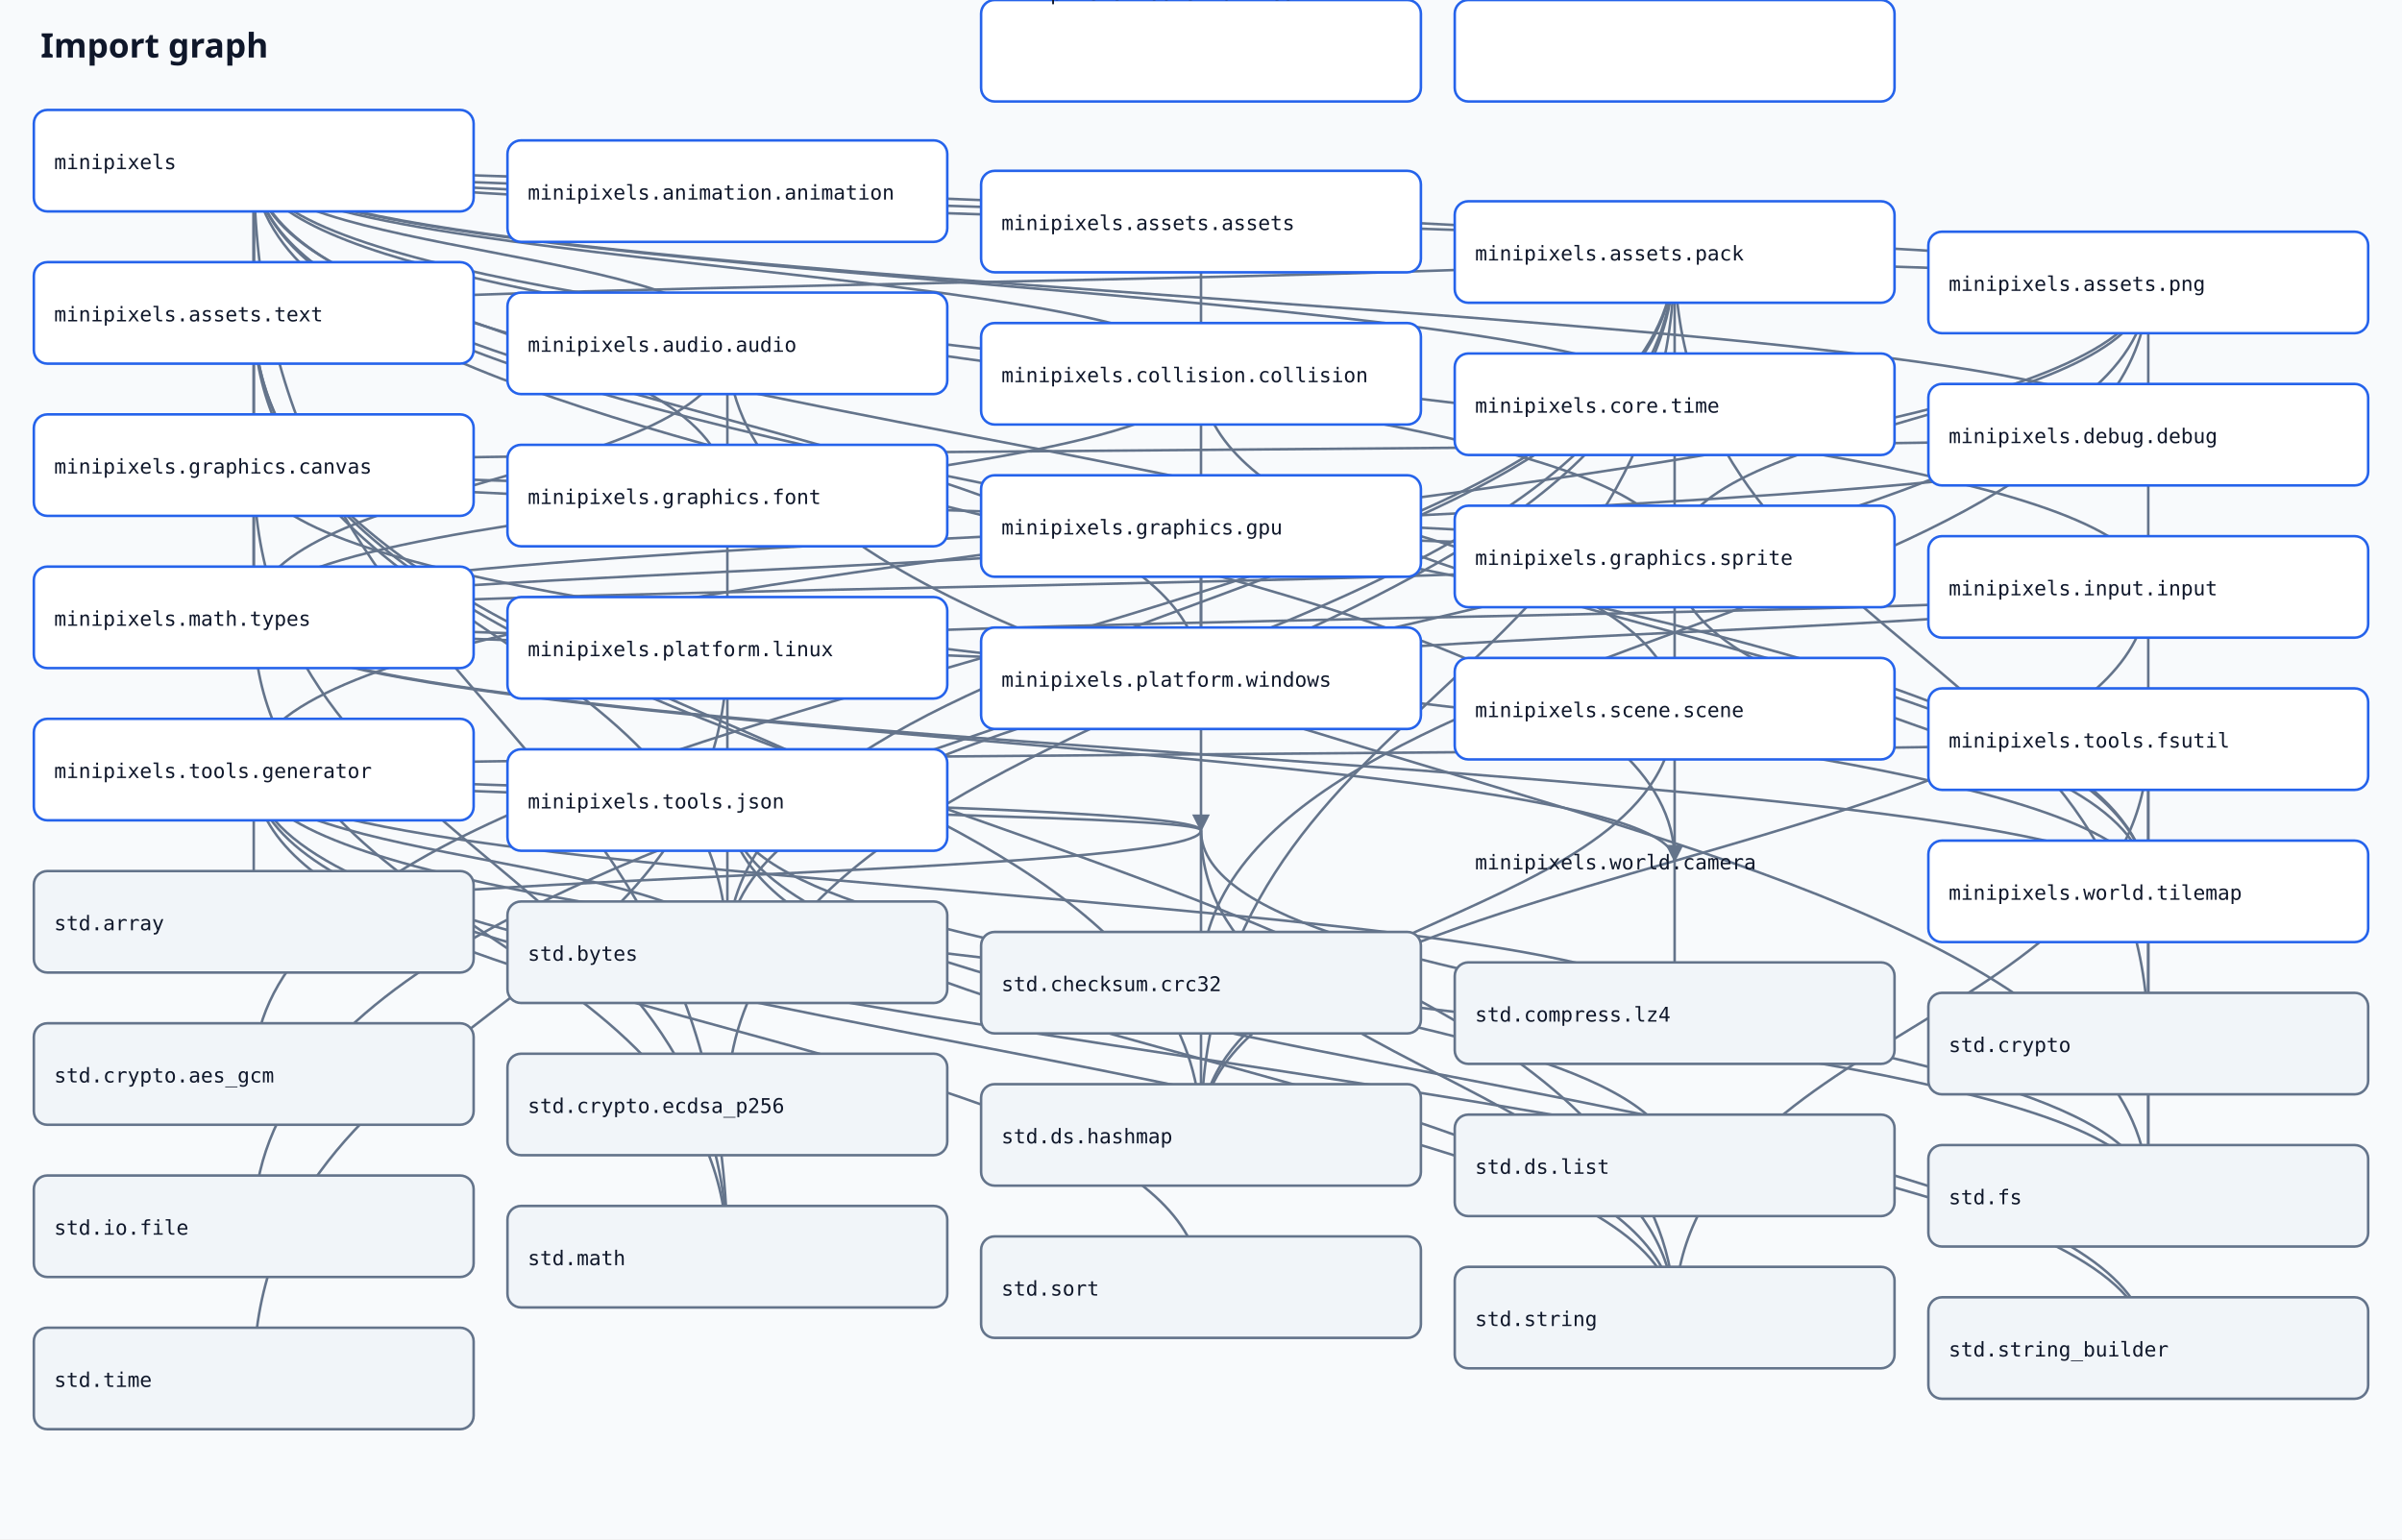
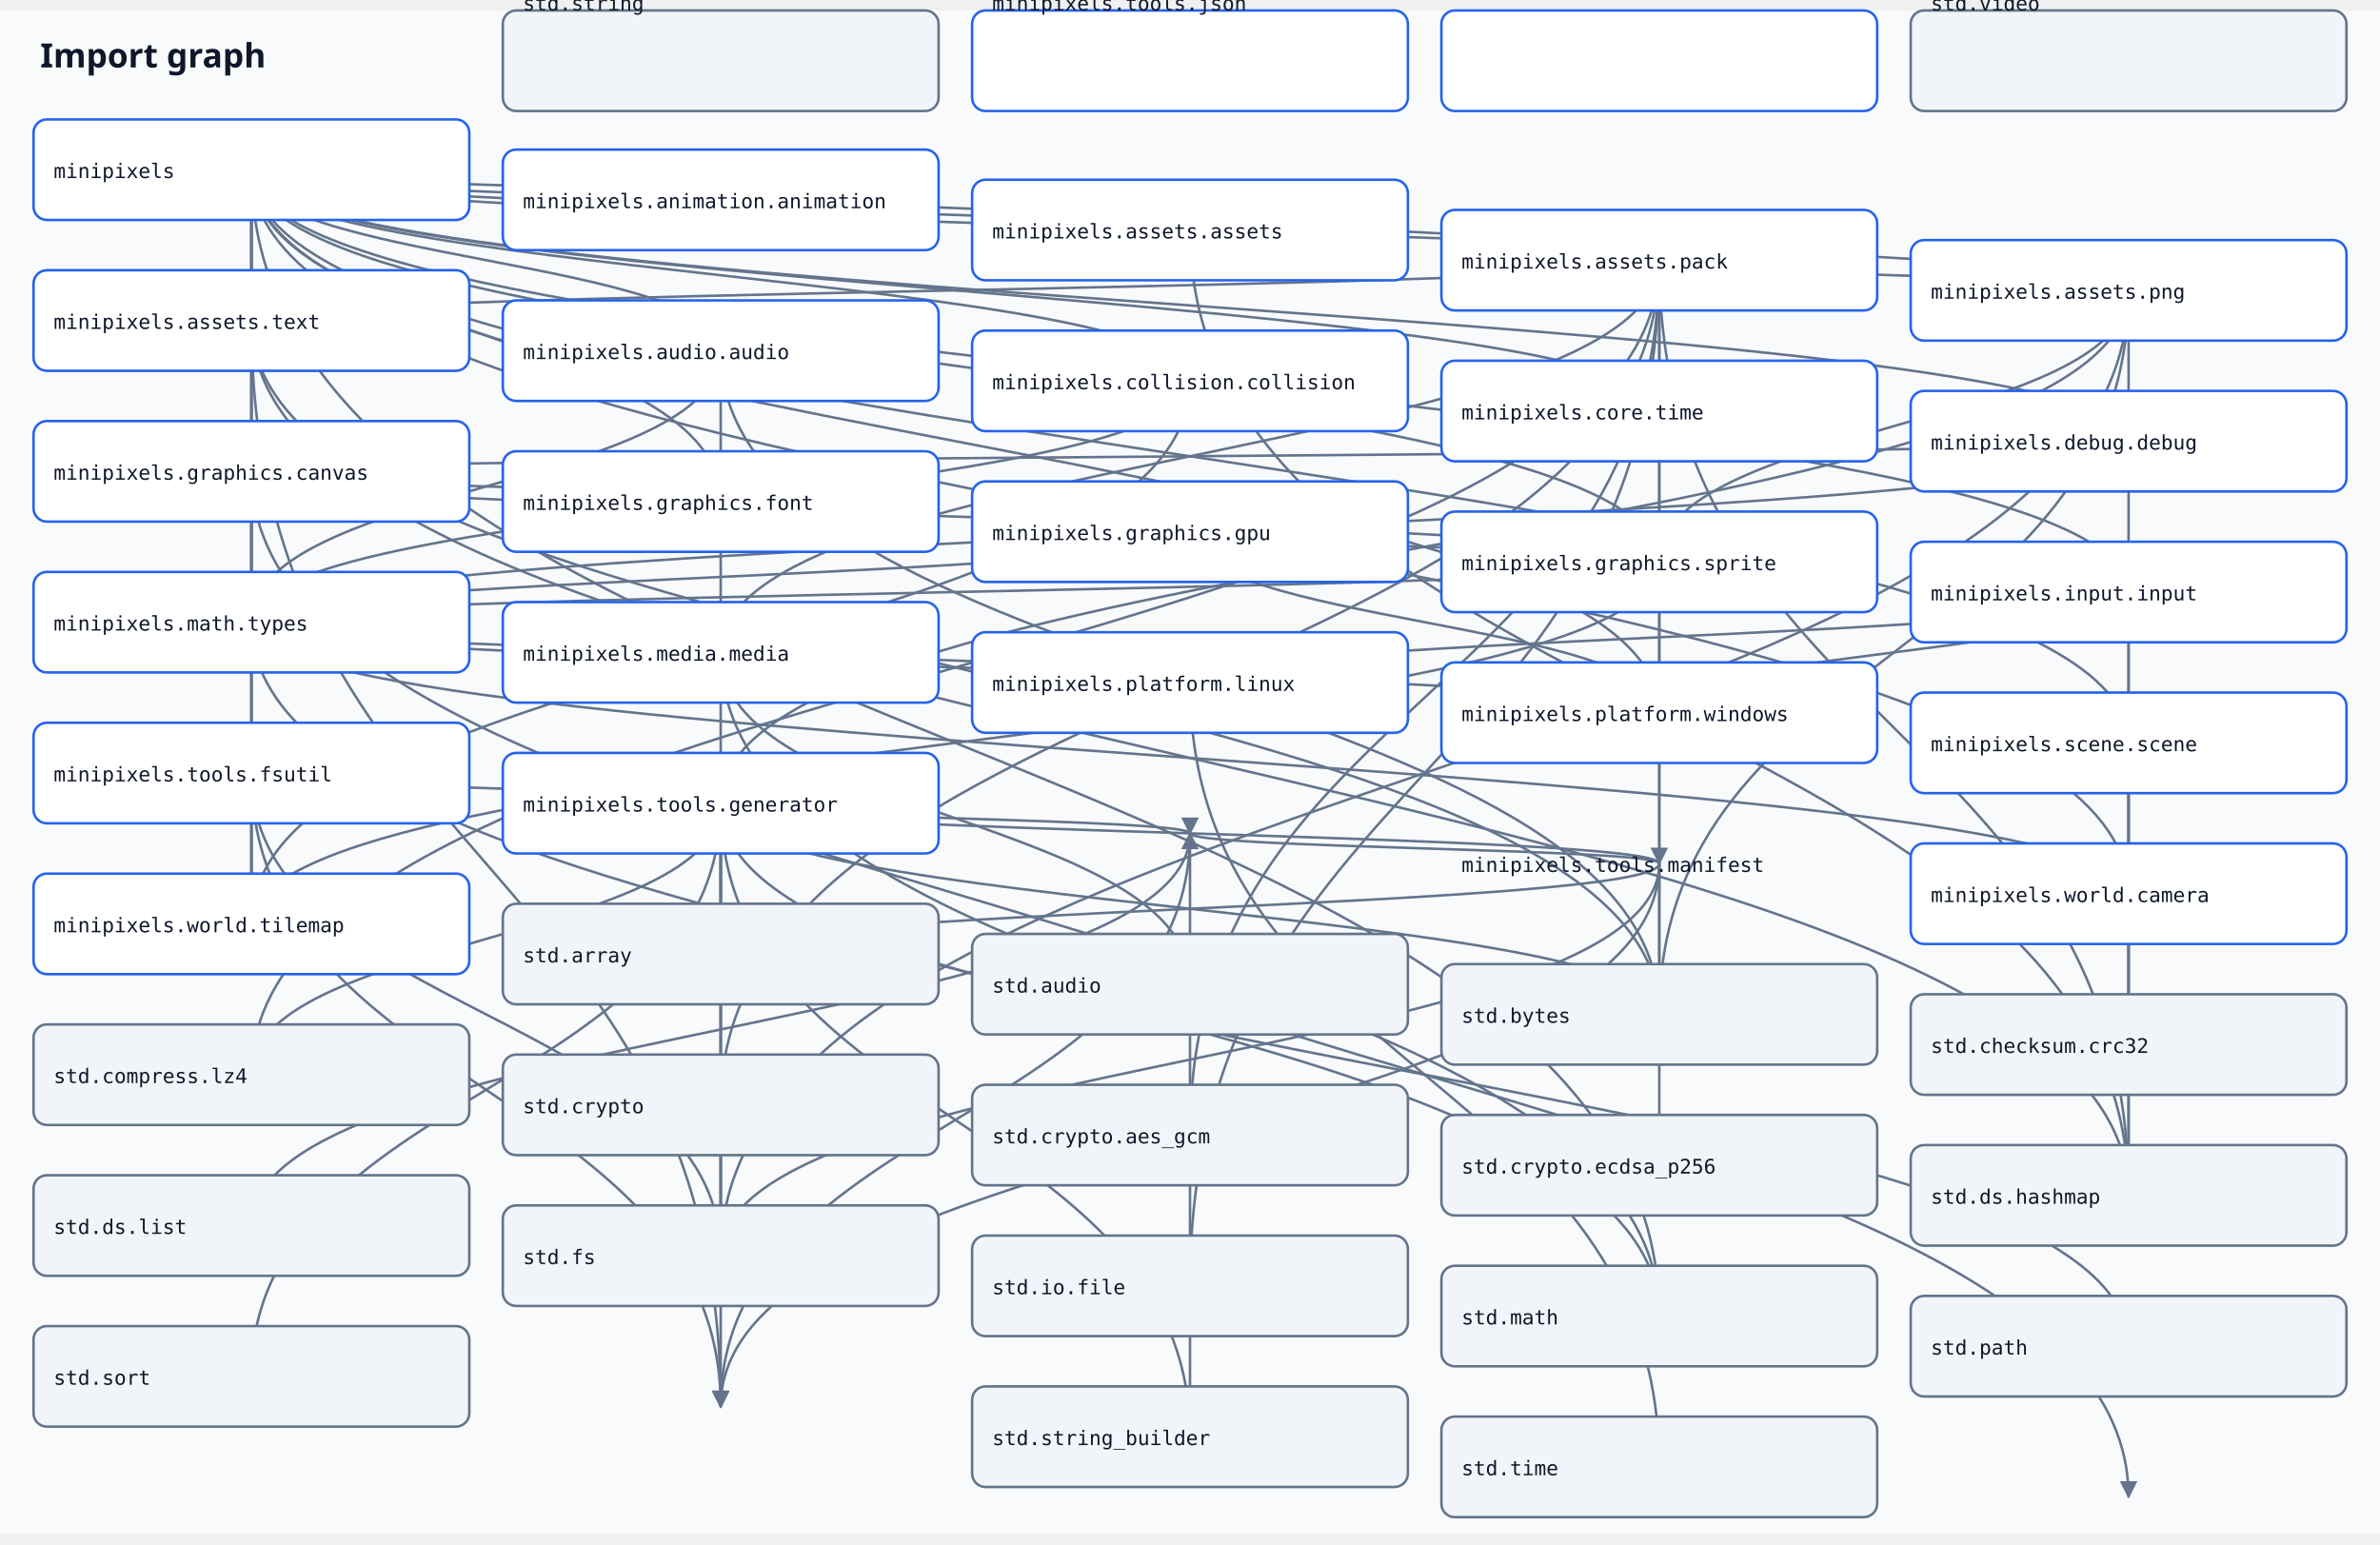
- <svg xmlns="http://www.w3.org/2000/svg" width="1420" height="910" viewBox="0 0 1420 910" role="img" aria-labelledby="title desc">
+ <svg xmlns="http://www.w3.org/2000/svg" width="1420" height="982." viewBox="0 0 1420 982." role="img" aria-labelledby="title desc">
  <defs>
    <marker id="arrow" viewBox="0 0 10 10" refX="9" refY="5" markerWidth="7" markerHeight="7" orient="auto-start-reverse">
      <path d="M 0 0 L 10 5 L 0 10 z" fill="#64748b" />
    </marker>
  </defs>
  <rect width="100%" height="100%" fill="#f8fafc" />
  <text x="24" y="34" font-family="system-ui,sans-serif" font-size="20" font-weight="700" fill="#0f172a">Import graph</text>
-   <path d="M 150 95 C 150 419, 430 419, 430 743" fill="none" stroke="#64748b" stroke-width="1.5" marker-end="url(#arrow)" />
+   <path d="M 150 95 C 150 437, 990 437, 990 779" fill="none" stroke="#64748b" stroke-width="1.5" marker-end="url(#arrow)" />
  <path d="M 150 95 C 150 104, 430 104, 430 113" fill="none" stroke="#64748b" stroke-width="1.5" marker-end="url(#arrow)" />
  <path d="M 150 95 C 150 113, 710 113, 710 131" fill="none" stroke="#64748b" stroke-width="1.5" marker-end="url(#arrow)" />
  <path d="M 150 95 C 150 122, 990 122, 990 149" fill="none" stroke="#64748b" stroke-width="1.5" marker-end="url(#arrow)" />
  <path d="M 150 95 C 150 131, 1270 131, 1270 167" fill="none" stroke="#64748b" stroke-width="1.5" marker-end="url(#arrow)" />
  <path d="M 150 95 C 150 140, 150 140, 150 185" fill="none" stroke="#64748b" stroke-width="1.5" marker-end="url(#arrow)" />
  <path d="M 150 95 C 150 149, 430 149, 430 203" fill="none" stroke="#64748b" stroke-width="1.5" marker-end="url(#arrow)" />
  <path d="M 150 95 C 150 158, 710 158, 710 221" fill="none" stroke="#64748b" stroke-width="1.5" marker-end="url(#arrow)" />
  <path d="M 150 95 C 150 167, 990 167, 990 239" fill="none" stroke="#64748b" stroke-width="1.5" marker-end="url(#arrow)" />
  <path d="M 150 95 C 150 176, 1270 176, 1270 257" fill="none" stroke="#64748b" stroke-width="1.5" marker-end="url(#arrow)" />
  <path d="M 150 95 C 150 185, 150 185, 150 275" fill="none" stroke="#64748b" stroke-width="1.5" marker-end="url(#arrow)" />
  <path d="M 150 95 C 150 194, 430 194, 430 293" fill="none" stroke="#64748b" stroke-width="1.5" marker-end="url(#arrow)" />
  <path d="M 150 95 C 150 212, 990 212, 990 329" fill="none" stroke="#64748b" stroke-width="1.5" marker-end="url(#arrow)" />
  <path d="M 150 95 C 150 221, 1270 221, 1270 347" fill="none" stroke="#64748b" stroke-width="1.5" marker-end="url(#arrow)" />
  <path d="M 150 95 C 150 230, 150 230, 150 365" fill="none" stroke="#64748b" stroke-width="1.5" marker-end="url(#arrow)" />
-   <path d="M 150 95 C 150 248, 710 248, 710 401" fill="none" stroke="#64748b" stroke-width="1.5" marker-end="url(#arrow)" />
  <path d="M 150 95 C 150 257, 990 257, 990 419" fill="none" stroke="#64748b" stroke-width="1.5" marker-end="url(#arrow)" />
-   <path d="M 150 95 C 150 302, 990 302, 990 509." fill="none" stroke="#64748b" stroke-width="1.5" marker-end="url(#arrow)" />
+   <path d="M 150 95 C 150 266, 1270 266, 1270 437" fill="none" stroke="#64748b" stroke-width="1.5" marker-end="url(#arrow)" />
  <path d="M 150 95 C 150 311, 1270 311, 1270 527" fill="none" stroke="#64748b" stroke-width="1.5" marker-end="url(#arrow)" />
-   <path d="M 710 131 C 710 401, 710 401, 710 671" fill="none" stroke="#64748b" stroke-width="1.5" marker-end="url(#arrow)" />
-   <path d="M 990 149 C 990 356, 430 356, 430 563" fill="none" stroke="#64748b" stroke-width="1.5" marker-end="url(#arrow)" />
+   <path d="M 150 95 C 150 320, 150 320, 150 545" fill="none" stroke="#64748b" stroke-width="1.5" marker-end="url(#arrow)" />
+   <path d="M 710 131 C 710 419, 1270 419, 1270 707" fill="none" stroke="#64748b" stroke-width="1.5" marker-end="url(#arrow)" />
  <path d="M 990 149 C 990 374, 990 374, 990 599" fill="none" stroke="#64748b" stroke-width="1.5" marker-end="url(#arrow)" />
-   <path d="M 990 149 C 990 383, 1270 383, 1270 617" fill="none" stroke="#64748b" stroke-width="1.5" marker-end="url(#arrow)" />
  <path d="M 990 149 C 990 392, 150 392, 150 635" fill="none" stroke="#64748b" stroke-width="1.5" marker-end="url(#arrow)" />
  <path d="M 990 149 C 990 401, 430 401, 430 653" fill="none" stroke="#64748b" stroke-width="1.5" marker-end="url(#arrow)" />
  <path d="M 990 149 C 990 410, 710 410, 710 671" fill="none" stroke="#64748b" stroke-width="1.5" marker-end="url(#arrow)" />
-   <path d="M 990 149 C 990 437, 150 437, 150 725" fill="none" stroke="#64748b" stroke-width="1.5" marker-end="url(#arrow)" />
+   <path d="M 990 149 C 990 419, 990 419, 990 689" fill="none" stroke="#64748b" stroke-width="1.5" marker-end="url(#arrow)" />
+   <path d="M 990 149 C 990 428, 1270 428, 1270 707" fill="none" stroke="#64748b" stroke-width="1.5" marker-end="url(#arrow)" />
+   <path d="M 990 149 C 990 455, 710 455, 710 761" fill="none" stroke="#64748b" stroke-width="1.5" marker-end="url(#arrow)" />
  <path d="M 990 149 C 990 158, 1270 158, 1270 167" fill="none" stroke="#64748b" stroke-width="1.5" marker-end="url(#arrow)" />
-   <path d="M 1270 167 C 1270 365, 430 365, 430 563" fill="none" stroke="#64748b" stroke-width="1.5" marker-end="url(#arrow)" />
-   <path d="M 1270 167 C 1270 374, 710 374, 710 581" fill="none" stroke="#64748b" stroke-width="1.5" marker-end="url(#arrow)" />
-   <path d="M 1270 167 C 1270 437, 1270 437, 1270 707" fill="none" stroke="#64748b" stroke-width="1.5" marker-end="url(#arrow)" />
+   <path d="M 1270 167 C 1270 383, 990 383, 990 599" fill="none" stroke="#64748b" stroke-width="1.5" marker-end="url(#arrow)" />
+   <path d="M 1270 167 C 1270 392, 1270 392, 1270 617" fill="none" stroke="#64748b" stroke-width="1.5" marker-end="url(#arrow)" />
+   <path d="M 1270 167 C 1270 455, 430 455, 430 743" fill="none" stroke="#64748b" stroke-width="1.5" marker-end="url(#arrow)" />
  <path d="M 1270 167 C 1270 248, 990 248, 990 329" fill="none" stroke="#64748b" stroke-width="1.5" marker-end="url(#arrow)" />
-   <path d="M 150 185 C 150 374, 430 374, 430 563" fill="none" stroke="#64748b" stroke-width="1.5" marker-end="url(#arrow)" />
-   <path d="M 150 185 C 150 428, 710 428, 710 671" fill="none" stroke="#64748b" stroke-width="1.5" marker-end="url(#arrow)" />
-   <path d="M 150 185 C 150 482, 990 482, 990 779" fill="none" stroke="#64748b" stroke-width="1.5" marker-end="url(#arrow)" />
+   <path d="M 150 185 C 150 392, 990 392, 990 599" fill="none" stroke="#64748b" stroke-width="1.5" marker-end="url(#arrow)" />
+   <path d="M 150 185 C 150 446, 1270 446, 1270 707" fill="none" stroke="#64748b" stroke-width="1.5" marker-end="url(#arrow)" />
+   <path d="M 150 185 C 150 509., 430 509., 430 833." fill="none" stroke="#64748b" stroke-width="1.5" marker-end="url(#arrow)" />
  <path d="M 150 185 C 150 167, 990 167, 990 149" fill="none" stroke="#64748b" stroke-width="1.5" marker-end="url(#arrow)" />
-   <path d="M 430 203 C 430 383, 430 383, 430 563" fill="none" stroke="#64748b" stroke-width="1.5" marker-end="url(#arrow)" />
-   <path d="M 430 203 C 430 455, 1270 455, 1270 707" fill="none" stroke="#64748b" stroke-width="1.5" marker-end="url(#arrow)" />
+   <path d="M 430 203 C 430 401, 990 401, 990 599" fill="none" stroke="#64748b" stroke-width="1.5" marker-end="url(#arrow)" />
+   <path d="M 430 203 C 430 473, 430 473, 430 743" fill="none" stroke="#64748b" stroke-width="1.5" marker-end="url(#arrow)" />
  <path d="M 430 203 C 430 284, 150 284, 150 365" fill="none" stroke="#64748b" stroke-width="1.5" marker-end="url(#arrow)" />
  <path d="M 710 221 C 710 293, 150 293, 150 365" fill="none" stroke="#64748b" stroke-width="1.5" marker-end="url(#arrow)" />
  <path d="M 1270 257 C 1270 266, 150 266, 150 275" fill="none" stroke="#64748b" stroke-width="1.5" marker-end="url(#arrow)" />
  <path d="M 1270 257 C 1270 311, 150 311, 150 365" fill="none" stroke="#64748b" stroke-width="1.5" marker-end="url(#arrow)" />
-   <path d="M 150 275 C 150 509, 430 509, 430 743" fill="none" stroke="#64748b" stroke-width="1.5" marker-end="url(#arrow)" />
+   <path d="M 150 275 C 150 527, 990 527, 990 779" fill="none" stroke="#64748b" stroke-width="1.5" marker-end="url(#arrow)" />
  <path d="M 150 275 C 150 302, 990 302, 990 329" fill="none" stroke="#64748b" stroke-width="1.5" marker-end="url(#arrow)" />
  <path d="M 150 275 C 150 320, 150 320, 150 365" fill="none" stroke="#64748b" stroke-width="1.5" marker-end="url(#arrow)" />
  <path d="M 430 293 C 430 284, 150 284, 150 275" fill="none" stroke="#64748b" stroke-width="1.5" marker-end="url(#arrow)" />
  <path d="M 710 311 C 710 320, 990 320, 990 329" fill="none" stroke="#64748b" stroke-width="1.5" marker-end="url(#arrow)" />
  <path d="M 710 311 C 710 338, 150 338, 150 365" fill="none" stroke="#64748b" stroke-width="1.5" marker-end="url(#arrow)" />
-   <path d="M 710 311 C 710 356, 710 356, 710 401" fill="none" stroke="#64748b" stroke-width="1.5" marker-end="url(#arrow)" />
+   <path d="M 710 311 C 710 365, 990 365, 990 419" fill="none" stroke="#64748b" stroke-width="1.5" marker-end="url(#arrow)" />
  <path d="M 990 329 C 990 347, 150 347, 150 365" fill="none" stroke="#64748b" stroke-width="1.5" marker-end="url(#arrow)" />
-   <path d="M 1270 347 C 1270 509, 710 509, 710 671" fill="none" stroke="#64748b" stroke-width="1.5" marker-end="url(#arrow)" />
-   <path d="M 150 365 C 150 554, 430 554, 430 743" fill="none" stroke="#64748b" stroke-width="1.5" marker-end="url(#arrow)" />
-   <path d="M 430 383 C 430 599, 150 599, 150 815" fill="none" stroke="#64748b" stroke-width="1.5" marker-end="url(#arrow)" />
-   <path d="M 430 383 C 430 365, 1270 365, 1270 347" fill="none" stroke="#64748b" stroke-width="1.5" marker-end="url(#arrow)" />
-   <path d="M 430 383 C 430 374, 150 374, 150 365" fill="none" stroke="#64748b" stroke-width="1.5" marker-end="url(#arrow)" />
+   <path d="M 1270 347 C 1270 527, 1270 527, 1270 707" fill="none" stroke="#64748b" stroke-width="1.5" marker-end="url(#arrow)" />
+   <path d="M 150 365 C 150 572, 990 572, 990 779" fill="none" stroke="#64748b" stroke-width="1.5" marker-end="url(#arrow)" />
+   <path d="M 430 383 C 430 482, 710 482, 710 581" fill="none" stroke="#64748b" stroke-width="1.5" marker-end="url(#arrow)" />
+   <path d="M 430 383 C 430 635, 1270 635, 1270 887." fill="none" stroke="#64748b" stroke-width="1.5" marker-end="url(#arrow)" />
+   <path d="M 430 383 C 430 266, 990 266, 990 149" fill="none" stroke="#64748b" stroke-width="1.5" marker-end="url(#arrow)" />
+   <path d="M 710 401 C 710 635, 990 635, 990 869" fill="none" stroke="#64748b" stroke-width="1.5" marker-end="url(#arrow)" />
  <path d="M 710 401 C 710 374, 1270 374, 1270 347" fill="none" stroke="#64748b" stroke-width="1.5" marker-end="url(#arrow)" />
  <path d="M 710 401 C 710 383, 150 383, 150 365" fill="none" stroke="#64748b" stroke-width="1.5" marker-end="url(#arrow)" />
-   <path d="M 990 419 C 990 545, 710 545, 710 671" fill="none" stroke="#64748b" stroke-width="1.5" marker-end="url(#arrow)" />
+   <path d="M 990 419 C 990 383, 1270 383, 1270 347" fill="none" stroke="#64748b" stroke-width="1.5" marker-end="url(#arrow)" />
+   <path d="M 990 419 C 990 392, 150 392, 150 365" fill="none" stroke="#64748b" stroke-width="1.5" marker-end="url(#arrow)" />
  <path d="M 1270 437 C 1270 572, 1270 572, 1270 707" fill="none" stroke="#64748b" stroke-width="1.5" marker-end="url(#arrow)" />
-   <path d="M 1270 437 C 1270 608, 990 608, 990 779" fill="none" stroke="#64748b" stroke-width="1.5" marker-end="url(#arrow)" />
-   <path d="M 150 455 C 150 500, 150 500, 150 545" fill="none" stroke="#64748b" stroke-width="1.5" marker-end="url(#arrow)" />
-   <path d="M 150 455 C 150 509, 430 509, 430 563" fill="none" stroke="#64748b" stroke-width="1.5" marker-end="url(#arrow)" />
-   <path d="M 150 455 C 150 527, 990 527, 990 599" fill="none" stroke="#64748b" stroke-width="1.5" marker-end="url(#arrow)" />
-   <path d="M 150 455 C 150 581, 1270 581, 1270 707" fill="none" stroke="#64748b" stroke-width="1.5" marker-end="url(#arrow)" />
-   <path d="M 150 455 C 150 608, 710 608, 710 761" fill="none" stroke="#64748b" stroke-width="1.5" marker-end="url(#arrow)" />
-   <path d="M 150 455 C 150 617, 990 617, 990 779" fill="none" stroke="#64748b" stroke-width="1.5" marker-end="url(#arrow)" />
-   <path d="M 150 455 C 150 626, 1270 626, 1270 797" fill="none" stroke="#64748b" stroke-width="1.5" marker-end="url(#arrow)" />
-   <path d="M 150 455 C 150 311, 1270 311, 1270 167" fill="none" stroke="#64748b" stroke-width="1.5" marker-end="url(#arrow)" />
-   <path d="M 150 455 C 150 446, 1270 446, 1270 437" fill="none" stroke="#64748b" stroke-width="1.5" marker-end="url(#arrow)" />
-   <path d="M 150 455 C 150 464, 430 464, 430 473" fill="none" stroke="#64748b" stroke-width="1.5" marker-end="url(#arrow)" />
-   <path d="M 150 455 C 150 473, 710 473, 710 491." fill="none" stroke="#64748b" stroke-width="1.5" marker-end="url(#arrow)" />
-   <path d="M 430 473 C 430 581, 990 581, 990 689" fill="none" stroke="#64748b" stroke-width="1.5" marker-end="url(#arrow)" />
-   <path d="M 430 473 C 430 626, 990 626, 990 779" fill="none" stroke="#64748b" stroke-width="1.5" marker-end="url(#arrow)" />
+   <path d="M 150 455 C 150 599, 430 599, 430 743" fill="none" stroke="#64748b" stroke-width="1.5" marker-end="url(#arrow)" />
+   <path d="M 150 455 C 150 644, 430 644, 430 833." fill="none" stroke="#64748b" stroke-width="1.5" marker-end="url(#arrow)" />
+   <path d="M 430 473 C 430 518, 430 518, 430 563" fill="none" stroke="#64748b" stroke-width="1.5" marker-end="url(#arrow)" />
+   <path d="M 430 473 C 430 536, 990 536, 990 599" fill="none" stroke="#64748b" stroke-width="1.5" marker-end="url(#arrow)" />
+   <path d="M 430 473 C 430 554, 150 554, 150 635" fill="none" stroke="#64748b" stroke-width="1.5" marker-end="url(#arrow)" />
+   <path d="M 430 473 C 430 608, 430 608, 430 743" fill="none" stroke="#64748b" stroke-width="1.5" marker-end="url(#arrow)" />
  <path d="M 430 473 C 430 635, 1270 635, 1270 797" fill="none" stroke="#64748b" stroke-width="1.5" marker-end="url(#arrow)" />
-   <path d="M 710 491. C 710 518, 150 518, 150 545" fill="none" stroke="#64748b" stroke-width="1.5" marker-end="url(#arrow)" />
-   <path d="M 710 491. C 710 599, 1270 599, 1270 707" fill="none" stroke="#64748b" stroke-width="1.5" marker-end="url(#arrow)" />
-   <path d="M 710 491. C 710 635, 990 635, 990 779" fill="none" stroke="#64748b" stroke-width="1.5" marker-end="url(#arrow)" />
-   <path d="M 710 491. C 710 482, 430 482, 430 473" fill="none" stroke="#64748b" stroke-width="1.5" marker-end="url(#arrow)" />
-   <path d="M 990 509. C 990 437, 150 437, 150 365" fill="none" stroke="#64748b" stroke-width="1.5" marker-end="url(#arrow)" />
-   <path d="M 1270 527 C 1270 374, 710 374, 710 221" fill="none" stroke="#64748b" stroke-width="1.5" marker-end="url(#arrow)" />
-   <path d="M 1270 527 C 1270 401, 150 401, 150 275" fill="none" stroke="#64748b" stroke-width="1.5" marker-end="url(#arrow)" />
-   <path d="M 1270 527 C 1270 428, 990 428, 990 329" fill="none" stroke="#64748b" stroke-width="1.5" marker-end="url(#arrow)" />
+   <path d="M 430 473 C 430 644, 150 644, 150 815" fill="none" stroke="#64748b" stroke-width="1.5" marker-end="url(#arrow)" />
+   <path d="M 430 473 C 430 653, 430 653, 430 833." fill="none" stroke="#64748b" stroke-width="1.5" marker-end="url(#arrow)" />
+   <path d="M 430 473 C 430 662, 710 662, 710 851" fill="none" stroke="#64748b" stroke-width="1.5" marker-end="url(#arrow)" />
+   <path d="M 430 473 C 430 320, 1270 320, 1270 167" fill="none" stroke="#64748b" stroke-width="1.5" marker-end="url(#arrow)" />
+   <path d="M 430 473 C 430 464, 150 464, 150 455" fill="none" stroke="#64748b" stroke-width="1.5" marker-end="url(#arrow)" />
+   <path d="M 430 473 C 430 482, 710 482, 710 491." fill="none" stroke="#64748b" stroke-width="1.5" marker-end="url(#arrow)" />
+   <path d="M 430 473 C 430 491, 990 491, 990 509." fill="none" stroke="#64748b" stroke-width="1.5" marker-end="url(#arrow)" />
+   <path d="M 710 491. C 710 608, 150 608, 150 725" fill="none" stroke="#64748b" stroke-width="1.5" marker-end="url(#arrow)" />
+   <path d="M 710 491. C 710 662, 430 662, 430 833." fill="none" stroke="#64748b" stroke-width="1.5" marker-end="url(#arrow)" />
+   <path d="M 710 491. C 710 671, 710 671, 710 851" fill="none" stroke="#64748b" stroke-width="1.5" marker-end="url(#arrow)" />
+   <path d="M 990 509. C 990 536, 430 536, 430 563" fill="none" stroke="#64748b" stroke-width="1.5" marker-end="url(#arrow)" />
+   <path d="M 990 509. C 990 626, 430 626, 430 743" fill="none" stroke="#64748b" stroke-width="1.5" marker-end="url(#arrow)" />
+   <path d="M 990 509. C 990 671., 430 671., 430 833." fill="none" stroke="#64748b" stroke-width="1.5" marker-end="url(#arrow)" />
+   <path d="M 990 509. C 990 500, 710 500, 710 491." fill="none" stroke="#64748b" stroke-width="1.5" marker-end="url(#arrow)" />
  <path d="M 1270 527 C 1270 446, 150 446, 150 365" fill="none" stroke="#64748b" stroke-width="1.5" marker-end="url(#arrow)" />
+   <path d="M 150 545 C 150 383, 710 383, 710 221" fill="none" stroke="#64748b" stroke-width="1.5" marker-end="url(#arrow)" />
+   <path d="M 150 545 C 150 410, 150 410, 150 275" fill="none" stroke="#64748b" stroke-width="1.5" marker-end="url(#arrow)" />
+   <path d="M 150 545 C 150 437, 990 437, 990 329" fill="none" stroke="#64748b" stroke-width="1.5" marker-end="url(#arrow)" />
+   <path d="M 150 545 C 150 455, 150 455, 150 365" fill="none" stroke="#64748b" stroke-width="1.5" marker-end="url(#arrow)" />
  <g>
    <rect x="20" y="65" width="260" height="60" rx="8" fill="#ffffff" stroke="#2563eb" stroke-width="1.5" />
    <text x="32" y="100" font-family="ui-monospace,monospace" font-size="12" fill="#0f172a">minipixels</text>
  </g>
  <g>
    <rect x="300" y="83" width="260" height="60" rx="8" fill="#ffffff" stroke="#2563eb" stroke-width="1.5" />
    <text x="312" y="118" font-family="ui-monospace,monospace" font-size="12" fill="#0f172a">minipixels.animation.animation</text>
  </g>
  <g>
    <rect x="580" y="101" width="260" height="60" rx="8" fill="#ffffff" stroke="#2563eb" stroke-width="1.5" />
    <text x="592" y="136" font-family="ui-monospace,monospace" font-size="12" fill="#0f172a">minipixels.assets.assets</text>
  </g>
  <g>
    <rect x="860" y="119" width="260" height="60" rx="8" fill="#ffffff" stroke="#2563eb" stroke-width="1.5" />
    <text x="872" y="154" font-family="ui-monospace,monospace" font-size="12" fill="#0f172a">minipixels.assets.pack</text>
  </g>
  <g>
    <rect x="1140" y="137" width="260" height="60" rx="8" fill="#ffffff" stroke="#2563eb" stroke-width="1.5" />
    <text x="1152" y="172" font-family="ui-monospace,monospace" font-size="12" fill="#0f172a">minipixels.assets.png</text>
  </g>
  <g>
    <rect x="20" y="155" width="260" height="60" rx="8" fill="#ffffff" stroke="#2563eb" stroke-width="1.5" />
    <text x="32" y="190" font-family="ui-monospace,monospace" font-size="12" fill="#0f172a">minipixels.assets.text</text>
  </g>
  <g>
    <rect x="300" y="173" width="260" height="60" rx="8" fill="#ffffff" stroke="#2563eb" stroke-width="1.5" />
    <text x="312" y="208" font-family="ui-monospace,monospace" font-size="12" fill="#0f172a">minipixels.audio.audio</text>
  </g>
  <g>
    <rect x="580" y="191" width="260" height="60" rx="8" fill="#ffffff" stroke="#2563eb" stroke-width="1.5" />
    <text x="592" y="226" font-family="ui-monospace,monospace" font-size="12" fill="#0f172a">minipixels.collision.collision</text>
  </g>
  <g>
    <rect x="860" y="209" width="260" height="60" rx="8" fill="#ffffff" stroke="#2563eb" stroke-width="1.5" />
    <text x="872" y="244" font-family="ui-monospace,monospace" font-size="12" fill="#0f172a">minipixels.core.time</text>
  </g>
  <g>
    <rect x="1140" y="227" width="260" height="60" rx="8" fill="#ffffff" stroke="#2563eb" stroke-width="1.5" />
    <text x="1152" y="262" font-family="ui-monospace,monospace" font-size="12" fill="#0f172a">minipixels.debug.debug</text>
  </g>
  <g>
    <rect x="20" y="245" width="260" height="60" rx="8" fill="#ffffff" stroke="#2563eb" stroke-width="1.5" />
    <text x="32" y="280" font-family="ui-monospace,monospace" font-size="12" fill="#0f172a">minipixels.graphics.canvas</text>
  </g>
  <g>
    <rect x="300" y="263" width="260" height="60" rx="8" fill="#ffffff" stroke="#2563eb" stroke-width="1.5" />
    <text x="312" y="298" font-family="ui-monospace,monospace" font-size="12" fill="#0f172a">minipixels.graphics.font</text>
  </g>
  <g>
    <rect x="580" y="281" width="260" height="60" rx="8" fill="#ffffff" stroke="#2563eb" stroke-width="1.5" />
    <text x="592" y="316" font-family="ui-monospace,monospace" font-size="12" fill="#0f172a">minipixels.graphics.gpu</text>
  </g>
  <g>
    <rect x="860" y="299" width="260" height="60" rx="8" fill="#ffffff" stroke="#2563eb" stroke-width="1.5" />
    <text x="872" y="334" font-family="ui-monospace,monospace" font-size="12" fill="#0f172a">minipixels.graphics.sprite</text>
  </g>
  <g>
    <rect x="1140" y="317" width="260" height="60" rx="8" fill="#ffffff" stroke="#2563eb" stroke-width="1.5" />
    <text x="1152" y="352" font-family="ui-monospace,monospace" font-size="12" fill="#0f172a">minipixels.input.input</text>
  </g>
  <g>
    <rect x="20" y="335" width="260" height="60" rx="8" fill="#ffffff" stroke="#2563eb" stroke-width="1.5" />
    <text x="32" y="370" font-family="ui-monospace,monospace" font-size="12" fill="#0f172a">minipixels.math.types</text>
  </g>
  <g>
    <rect x="300" y="353" width="260" height="60" rx="8" fill="#ffffff" stroke="#2563eb" stroke-width="1.5" />
-     <text x="312" y="388" font-family="ui-monospace,monospace" font-size="12" fill="#0f172a">minipixels.platform.linux</text>
+     <text x="312" y="388" font-family="ui-monospace,monospace" font-size="12" fill="#0f172a">minipixels.media.media</text>
  </g>
  <g>
    <rect x="580" y="371" width="260" height="60" rx="8" fill="#ffffff" stroke="#2563eb" stroke-width="1.5" />
-     <text x="592" y="406" font-family="ui-monospace,monospace" font-size="12" fill="#0f172a">minipixels.platform.windows</text>
+     <text x="592" y="406" font-family="ui-monospace,monospace" font-size="12" fill="#0f172a">minipixels.platform.linux</text>
  </g>
  <g>
    <rect x="860" y="389" width="260" height="60" rx="8" fill="#ffffff" stroke="#2563eb" stroke-width="1.5" />
-     <text x="872" y="424" font-family="ui-monospace,monospace" font-size="12" fill="#0f172a">minipixels.scene.scene</text>
+     <text x="872" y="424" font-family="ui-monospace,monospace" font-size="12" fill="#0f172a">minipixels.platform.windows</text>
  </g>
  <g>
    <rect x="1140" y="407" width="260" height="60" rx="8" fill="#ffffff" stroke="#2563eb" stroke-width="1.5" />
-     <text x="1152" y="442" font-family="ui-monospace,monospace" font-size="12" fill="#0f172a">minipixels.tools.fsutil</text>
+     <text x="1152" y="442" font-family="ui-monospace,monospace" font-size="12" fill="#0f172a">minipixels.scene.scene</text>
  </g>
  <g>
    <rect x="20" y="425" width="260" height="60" rx="8" fill="#ffffff" stroke="#2563eb" stroke-width="1.5" />
-     <text x="32" y="460" font-family="ui-monospace,monospace" font-size="12" fill="#0f172a">minipixels.tools.generator</text>
+     <text x="32" y="460" font-family="ui-monospace,monospace" font-size="12" fill="#0f172a">minipixels.tools.fsutil</text>
  </g>
  <g>
    <rect x="300" y="443" width="260" height="60" rx="8" fill="#ffffff" stroke="#2563eb" stroke-width="1.5" />
-     <text x="312" y="478" font-family="ui-monospace,monospace" font-size="12" fill="#0f172a">minipixels.tools.json</text>
+     <text x="312" y="478" font-family="ui-monospace,monospace" font-size="12" fill="#0f172a">minipixels.tools.generator</text>
  </g>
  <g>
    <rect x="580" y="461." width="260" height="60" rx="8" fill="#ffffff" stroke="#2563eb" stroke-width="1.5" />
-     <text x="592" y="496." font-family="ui-monospace,monospace" font-size="12" fill="#0f172a">minipixels.tools.manifest</text>
+     <text x="592" y="496." font-family="ui-monospace,monospace" font-size="12" fill="#0f172a">minipixels.tools.json</text>
  </g>
  <g>
    <rect x="860" y="479." width="260" height="60" rx="8" fill="#ffffff" stroke="#2563eb" stroke-width="1.5" />
-     <text x="872" y="514" font-family="ui-monospace,monospace" font-size="12" fill="#0f172a">minipixels.world.camera</text>
+     <text x="872" y="514" font-family="ui-monospace,monospace" font-size="12" fill="#0f172a">minipixels.tools.manifest</text>
  </g>
  <g>
    <rect x="1140" y="497" width="260" height="60" rx="8" fill="#ffffff" stroke="#2563eb" stroke-width="1.5" />
-     <text x="1152" y="532" font-family="ui-monospace,monospace" font-size="12" fill="#0f172a">minipixels.world.tilemap</text>
-   </g>
-   <g>
-     <rect x="20" y="515" width="260" height="60" rx="8" fill="#f1f5f9" stroke="#64748b" stroke-width="1.5" />
-     <text x="32" y="550" font-family="ui-monospace,monospace" font-size="12" fill="#0f172a">std.array</text>
+     <text x="1152" y="532" font-family="ui-monospace,monospace" font-size="12" fill="#0f172a">minipixels.world.camera</text>
+   </g>
+   <g>
+     <rect x="20" y="515" width="260" height="60" rx="8" fill="#ffffff" stroke="#2563eb" stroke-width="1.5" />
+     <text x="32" y="550" font-family="ui-monospace,monospace" font-size="12" fill="#0f172a">minipixels.world.tilemap</text>
  </g>
  <g>
    <rect x="300" y="533" width="260" height="60" rx="8" fill="#f1f5f9" stroke="#64748b" stroke-width="1.5" />
-     <text x="312" y="568" font-family="ui-monospace,monospace" font-size="12" fill="#0f172a">std.bytes</text>
+     <text x="312" y="568" font-family="ui-monospace,monospace" font-size="12" fill="#0f172a">std.array</text>
  </g>
  <g>
    <rect x="580" y="551" width="260" height="60" rx="8" fill="#f1f5f9" stroke="#64748b" stroke-width="1.5" />
-     <text x="592" y="586" font-family="ui-monospace,monospace" font-size="12" fill="#0f172a">std.checksum.crc32</text>
+     <text x="592" y="586" font-family="ui-monospace,monospace" font-size="12" fill="#0f172a">std.audio</text>
  </g>
  <g>
    <rect x="860" y="569" width="260" height="60" rx="8" fill="#f1f5f9" stroke="#64748b" stroke-width="1.5" />
-     <text x="872" y="604" font-family="ui-monospace,monospace" font-size="12" fill="#0f172a">std.compress.lz4</text>
+     <text x="872" y="604" font-family="ui-monospace,monospace" font-size="12" fill="#0f172a">std.bytes</text>
  </g>
  <g>
    <rect x="1140" y="587" width="260" height="60" rx="8" fill="#f1f5f9" stroke="#64748b" stroke-width="1.5" />
-     <text x="1152" y="622" font-family="ui-monospace,monospace" font-size="12" fill="#0f172a">std.crypto</text>
+     <text x="1152" y="622" font-family="ui-monospace,monospace" font-size="12" fill="#0f172a">std.checksum.crc32</text>
  </g>
  <g>
    <rect x="20" y="605" width="260" height="60" rx="8" fill="#f1f5f9" stroke="#64748b" stroke-width="1.5" />
-     <text x="32" y="640" font-family="ui-monospace,monospace" font-size="12" fill="#0f172a">std.crypto.aes_gcm</text>
+     <text x="32" y="640" font-family="ui-monospace,monospace" font-size="12" fill="#0f172a">std.compress.lz4</text>
  </g>
  <g>
    <rect x="300" y="623" width="260" height="60" rx="8" fill="#f1f5f9" stroke="#64748b" stroke-width="1.5" />
-     <text x="312" y="658" font-family="ui-monospace,monospace" font-size="12" fill="#0f172a">std.crypto.ecdsa_p256</text>
+     <text x="312" y="658" font-family="ui-monospace,monospace" font-size="12" fill="#0f172a">std.crypto</text>
  </g>
  <g>
    <rect x="580" y="641" width="260" height="60" rx="8" fill="#f1f5f9" stroke="#64748b" stroke-width="1.5" />
-     <text x="592" y="676" font-family="ui-monospace,monospace" font-size="12" fill="#0f172a">std.ds.hashmap</text>
+     <text x="592" y="676" font-family="ui-monospace,monospace" font-size="12" fill="#0f172a">std.crypto.aes_gcm</text>
  </g>
  <g>
    <rect x="860" y="659" width="260" height="60" rx="8" fill="#f1f5f9" stroke="#64748b" stroke-width="1.5" />
-     <text x="872" y="694" font-family="ui-monospace,monospace" font-size="12" fill="#0f172a">std.ds.list</text>
+     <text x="872" y="694" font-family="ui-monospace,monospace" font-size="12" fill="#0f172a">std.crypto.ecdsa_p256</text>
  </g>
  <g>
    <rect x="1140" y="677" width="260" height="60" rx="8" fill="#f1f5f9" stroke="#64748b" stroke-width="1.5" />
-     <text x="1152" y="712" font-family="ui-monospace,monospace" font-size="12" fill="#0f172a">std.fs</text>
+     <text x="1152" y="712" font-family="ui-monospace,monospace" font-size="12" fill="#0f172a">std.ds.hashmap</text>
  </g>
  <g>
    <rect x="20" y="695" width="260" height="60" rx="8" fill="#f1f5f9" stroke="#64748b" stroke-width="1.5" />
-     <text x="32" y="730" font-family="ui-monospace,monospace" font-size="12" fill="#0f172a">std.io.file</text>
+     <text x="32" y="730" font-family="ui-monospace,monospace" font-size="12" fill="#0f172a">std.ds.list</text>
  </g>
  <g>
    <rect x="300" y="713" width="260" height="60" rx="8" fill="#f1f5f9" stroke="#64748b" stroke-width="1.5" />
-     <text x="312" y="748" font-family="ui-monospace,monospace" font-size="12" fill="#0f172a">std.math</text>
+     <text x="312" y="748" font-family="ui-monospace,monospace" font-size="12" fill="#0f172a">std.fs</text>
  </g>
  <g>
    <rect x="580" y="731" width="260" height="60" rx="8" fill="#f1f5f9" stroke="#64748b" stroke-width="1.5" />
-     <text x="592" y="766" font-family="ui-monospace,monospace" font-size="12" fill="#0f172a">std.sort</text>
+     <text x="592" y="766" font-family="ui-monospace,monospace" font-size="12" fill="#0f172a">std.io.file</text>
  </g>
  <g>
    <rect x="860" y="749" width="260" height="60" rx="8" fill="#f1f5f9" stroke="#64748b" stroke-width="1.5" />
-     <text x="872" y="784" font-family="ui-monospace,monospace" font-size="12" fill="#0f172a">std.string</text>
+     <text x="872" y="784" font-family="ui-monospace,monospace" font-size="12" fill="#0f172a">std.math</text>
  </g>
  <g>
    <rect x="1140" y="767" width="260" height="60" rx="8" fill="#f1f5f9" stroke="#64748b" stroke-width="1.5" />
-     <text x="1152" y="802" font-family="ui-monospace,monospace" font-size="12" fill="#0f172a">std.string_builder</text>
+     <text x="1152" y="802" font-family="ui-monospace,monospace" font-size="12" fill="#0f172a">std.path</text>
  </g>
  <g>
    <rect x="20" y="785" width="260" height="60" rx="8" fill="#f1f5f9" stroke="#64748b" stroke-width="1.5" />
-     <text x="32" y="820" font-family="ui-monospace,monospace" font-size="12" fill="#0f172a">std.time</text>
+     <text x="32" y="820" font-family="ui-monospace,monospace" font-size="12" fill="#0f172a">std.sort</text>
+   </g>
+   <g>
+     <rect x="300" y="803." width="260" height="60" rx="8" fill="#f1f5f9" stroke="#64748b" stroke-width="1.5" />
+     <text x="312" y="838." font-family="ui-monospace,monospace" font-size="12" fill="#0f172a">std.string</text>
+   </g>
+   <g>
+     <rect x="580" y="821" width="260" height="60" rx="8" fill="#f1f5f9" stroke="#64748b" stroke-width="1.5" />
+     <text x="592" y="856" font-family="ui-monospace,monospace" font-size="12" fill="#0f172a">std.string_builder</text>
+   </g>
+   <g>
+     <rect x="860" y="839" width="260" height="60" rx="8" fill="#f1f5f9" stroke="#64748b" stroke-width="1.5" />
+     <text x="872" y="874" font-family="ui-monospace,monospace" font-size="12" fill="#0f172a">std.time</text>
+   </g>
+   <g>
+     <rect x="1140" y="857." width="260" height="60" rx="8" fill="#f1f5f9" stroke="#64748b" stroke-width="1.5" />
+     <text x="1152" y="892." font-family="ui-monospace,monospace" font-size="12" fill="#0f172a">std.video</text>
  </g>
</svg>
